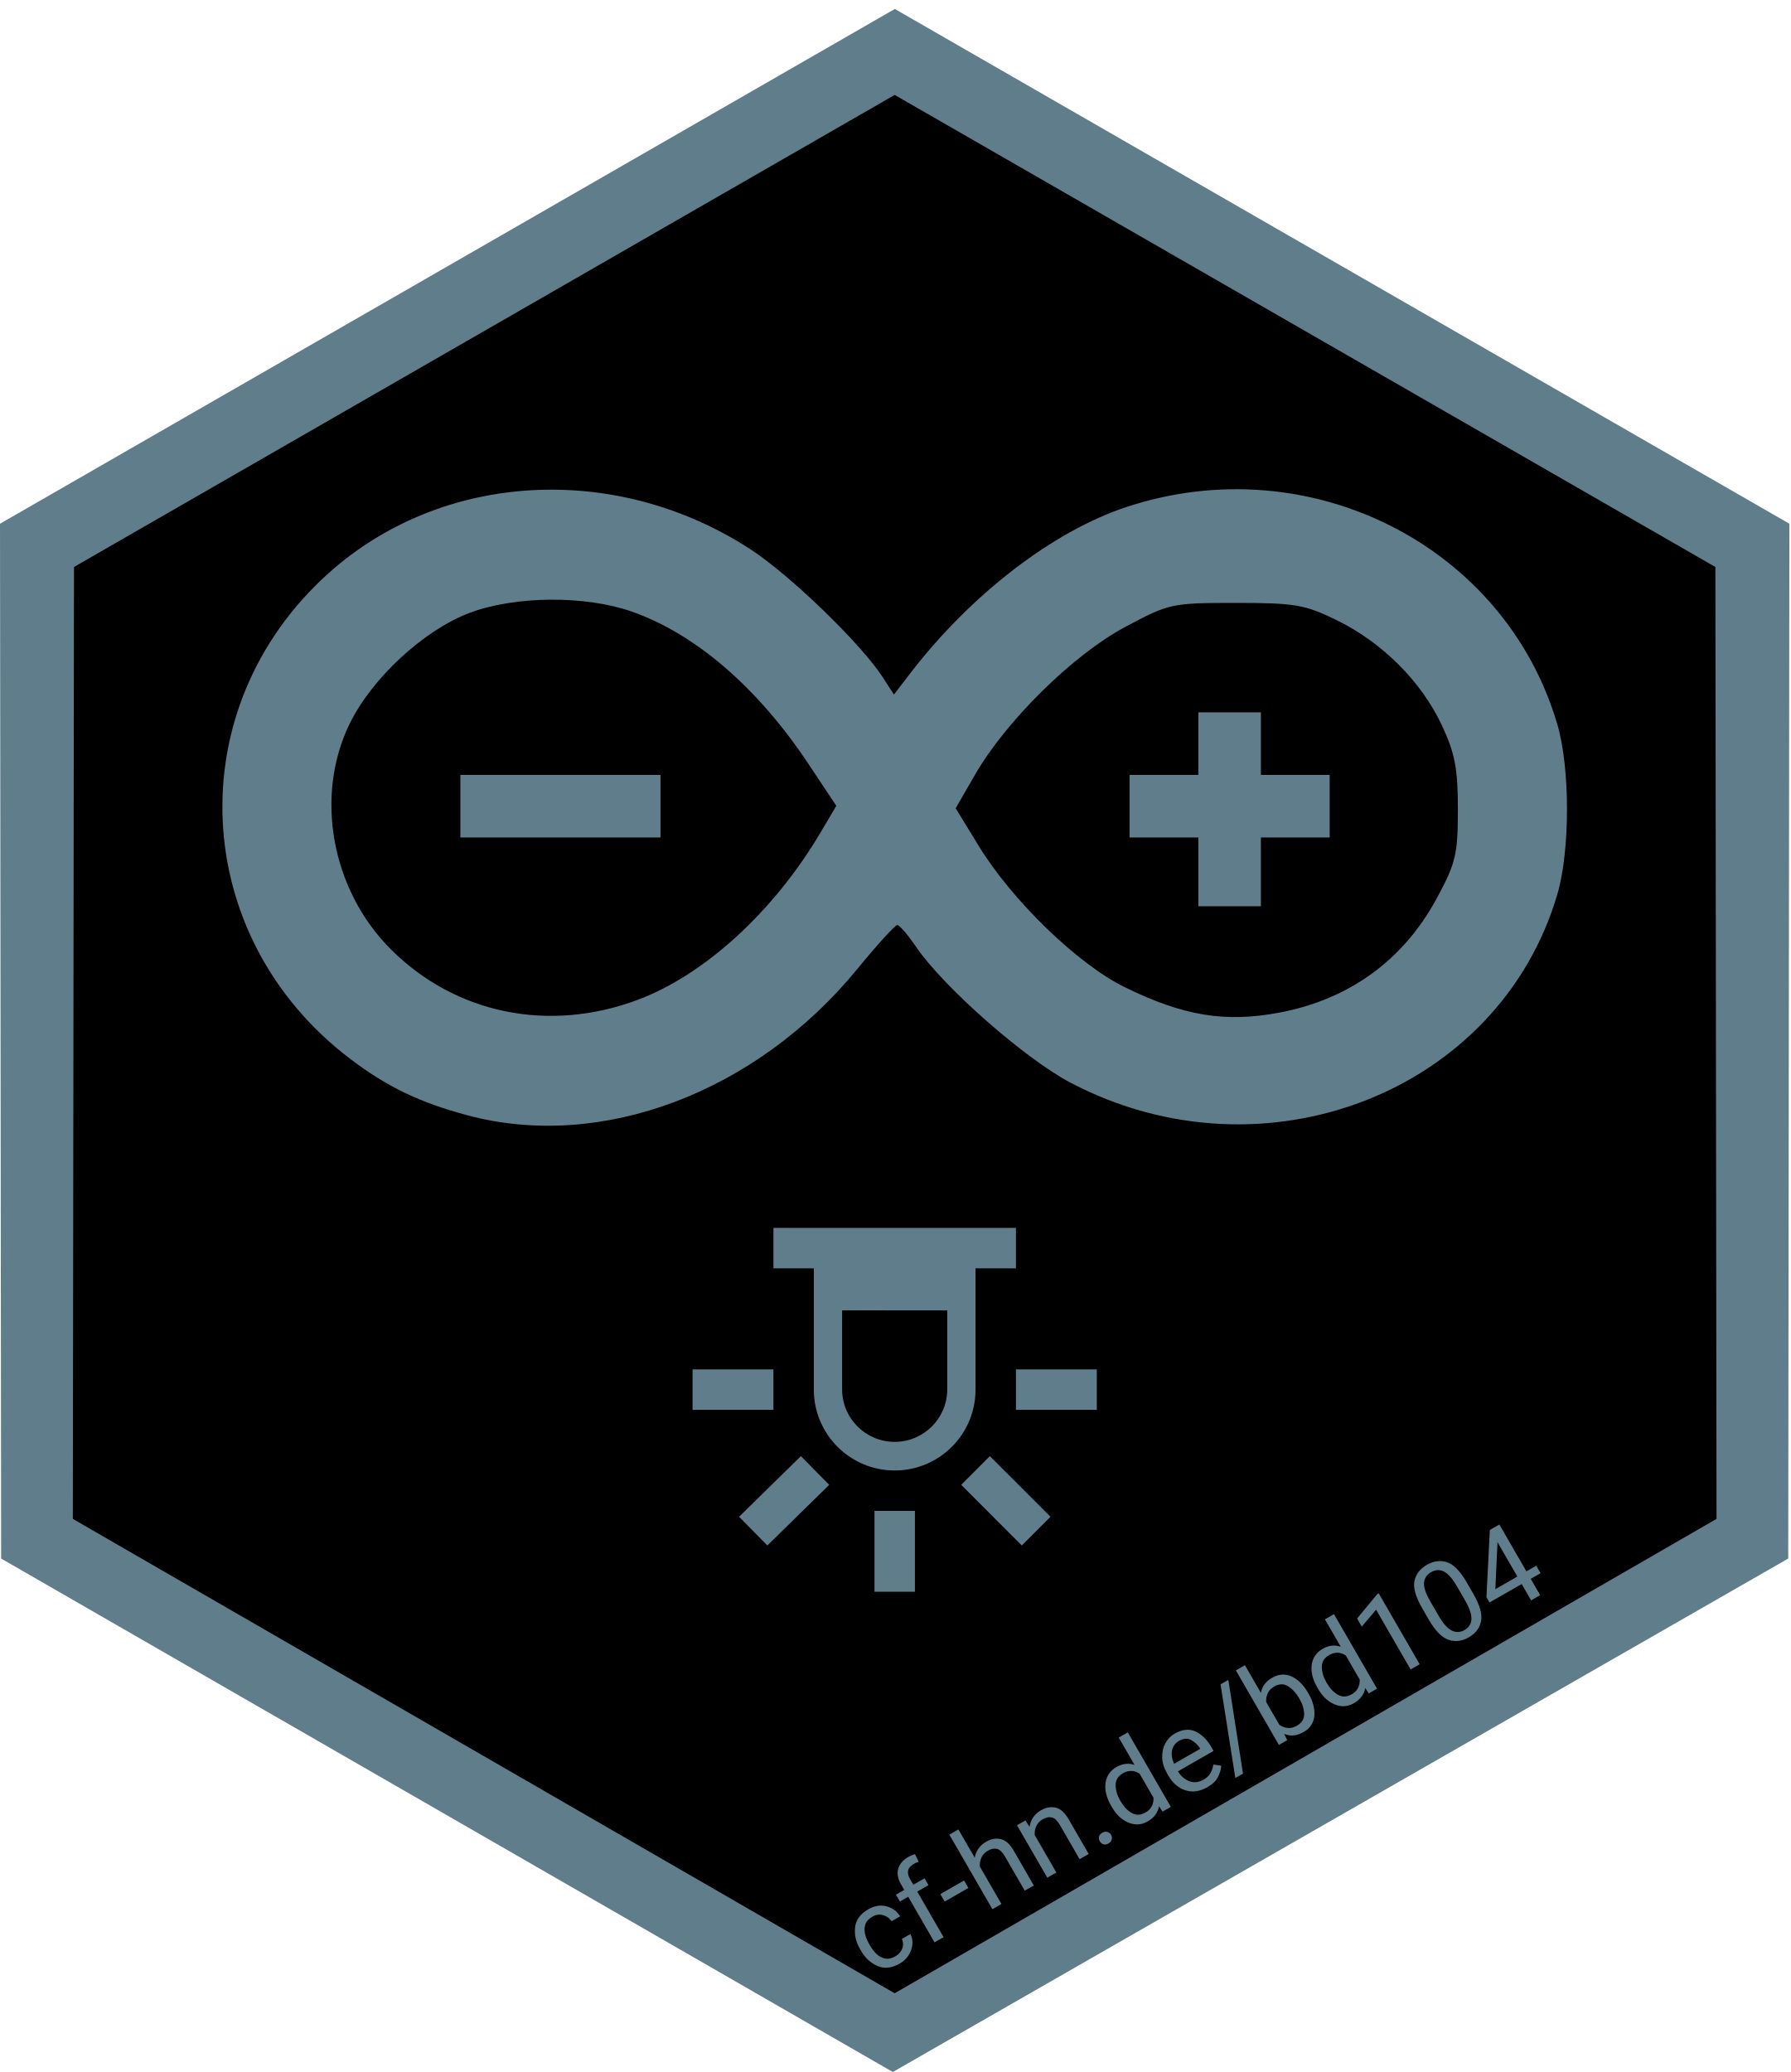
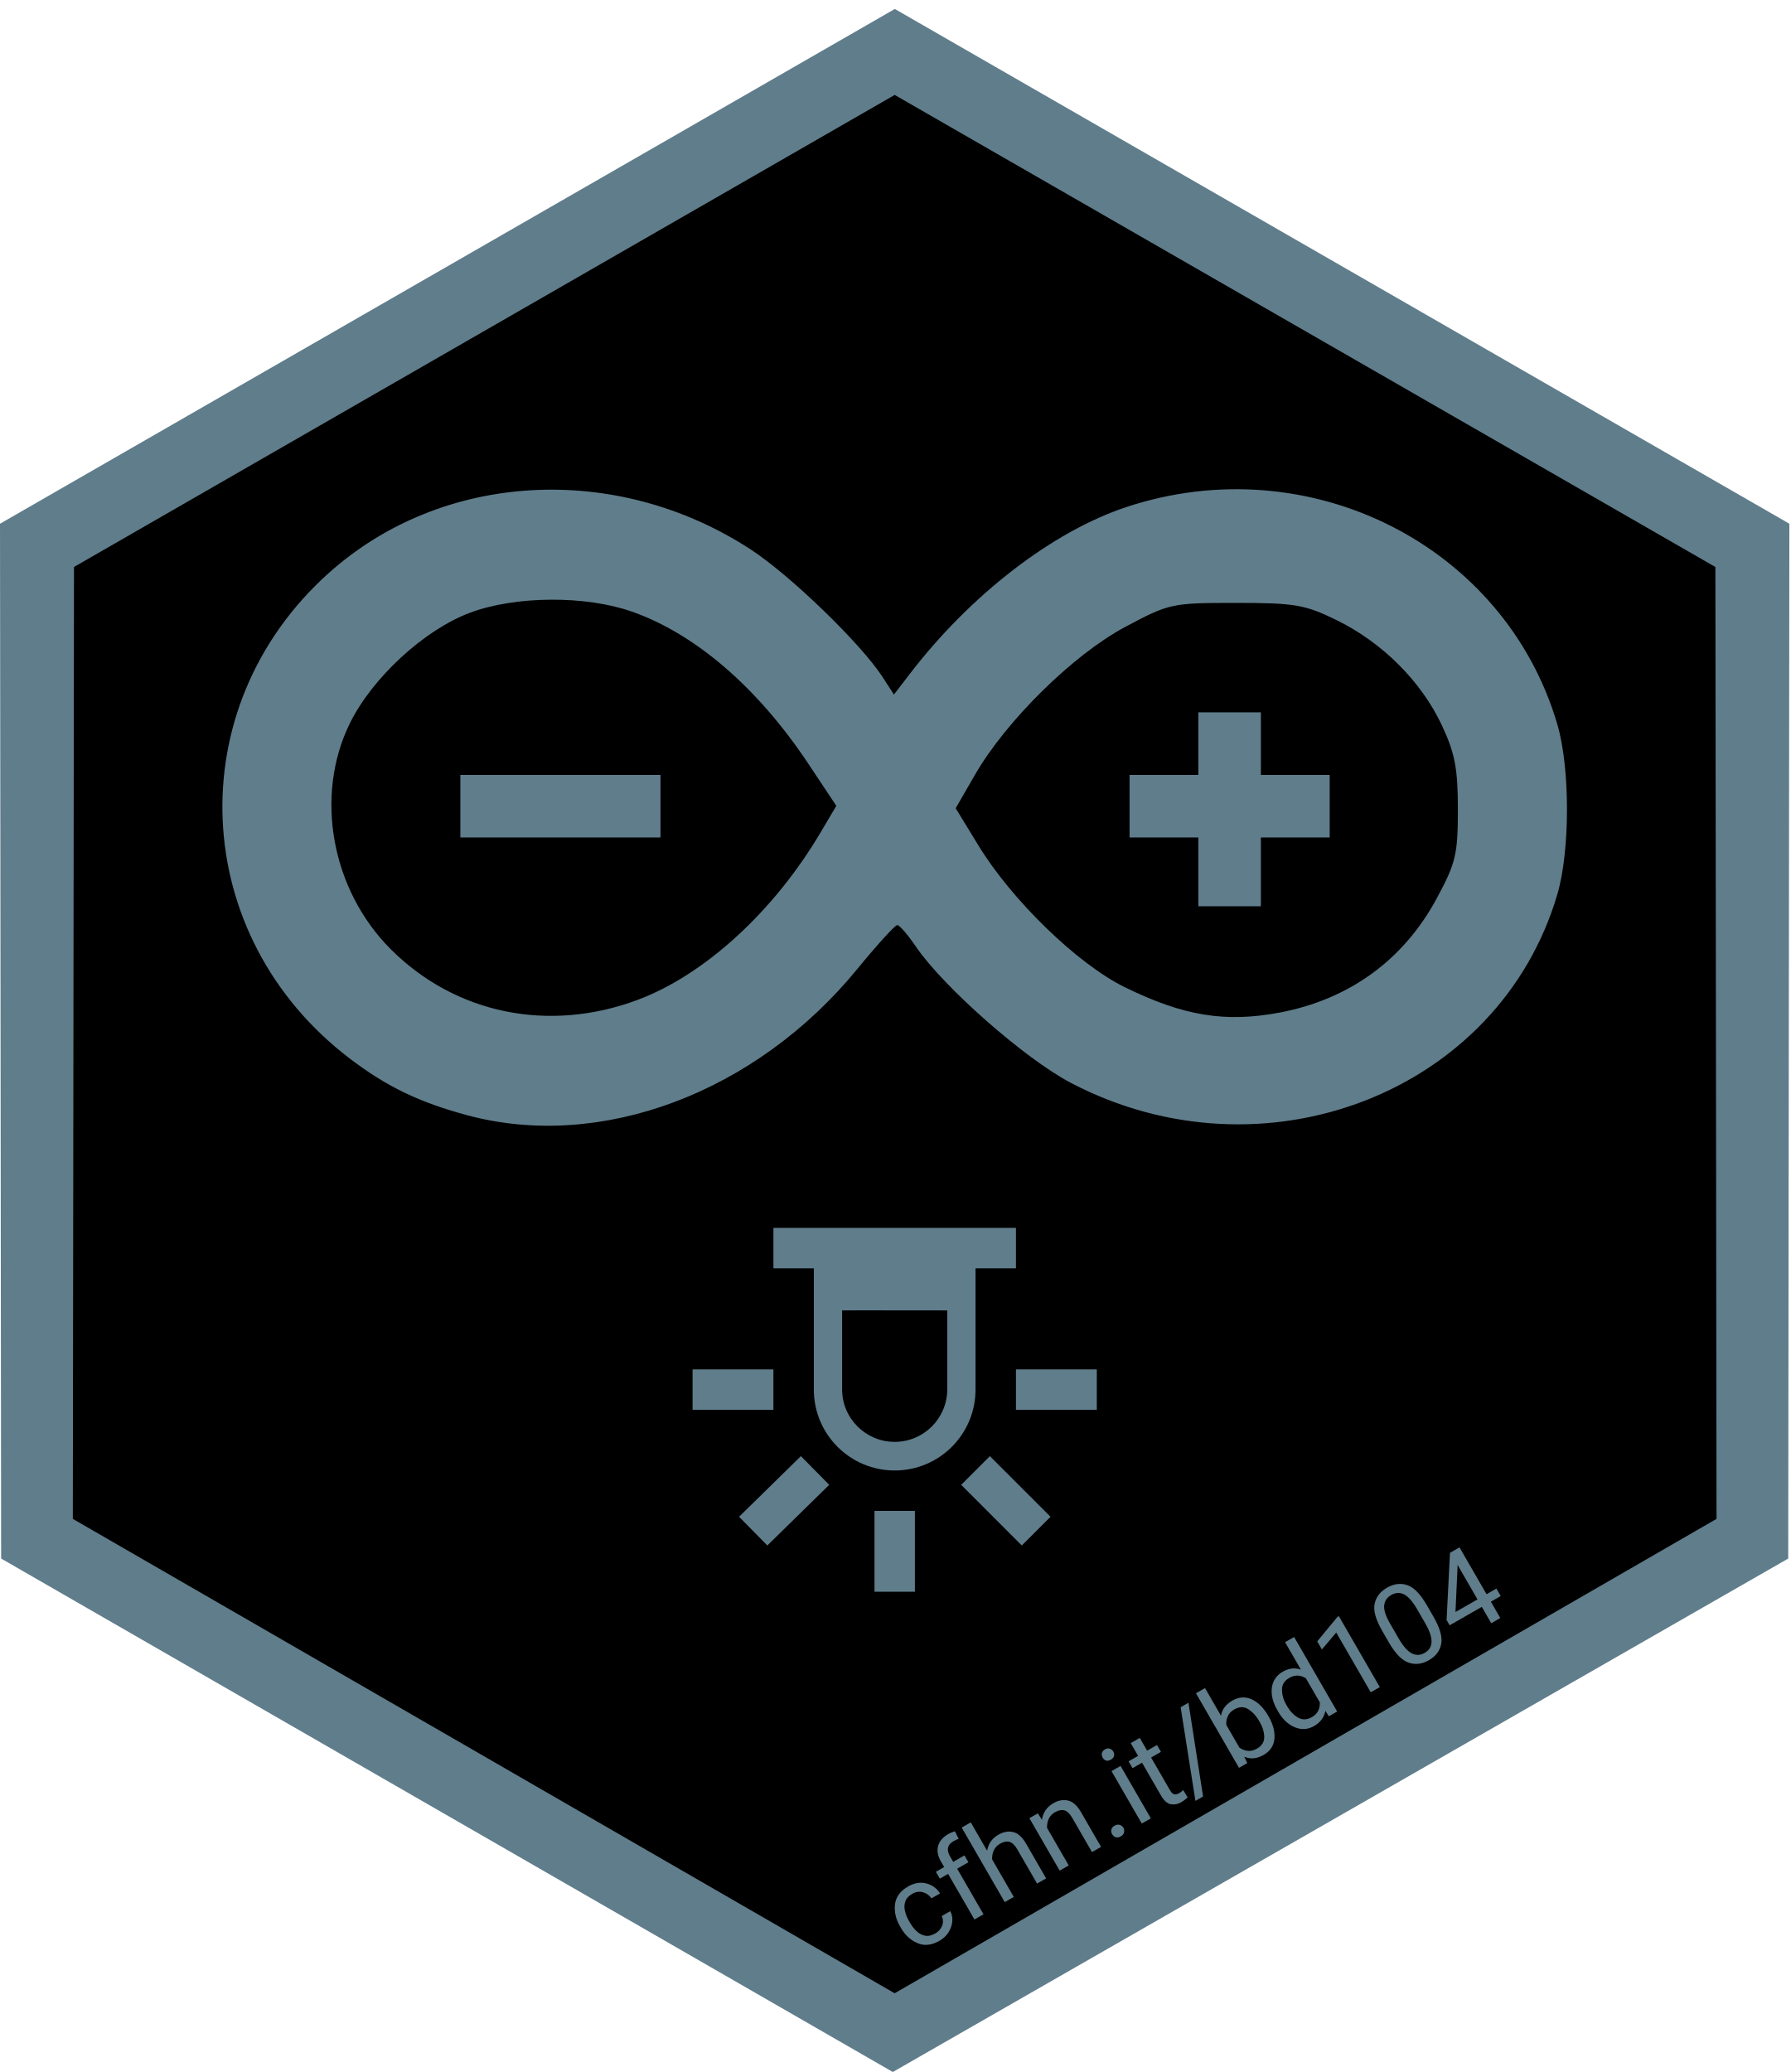
<svg xmlns="http://www.w3.org/2000/svg" width="4.39cm" height="5.08cm" viewBox="0 0 155.551 180" id="svg4532" version="1.1">
  <defs id="defs4534" />
  <g id="layer1" transform="translate(0,-872.3623)">
    <path d="m 77.308,876.88 c 0,0 -74.676,42.947 -74.876,42.947 0.201,0 1.004,83.888 0.803,83.888 0.201,0 74.876,44.954 74.676,44.954 0.201,0 74.073,-41.743 73.873,-41.743 0.201,0 1.405,-86.698 1.204,-86.698 0.201,0 -75.679,-43.349 -75.679,-43.349 z" id="svg_2-25" style="fill:#000000;stroke:#000000;stroke-width:0.602;stroke-miterlimit:4;stroke-dasharray:none" />
-     <g id="svgg-2" style="stroke-width:1.501;stroke-miterlimit:4;stroke-dasharray:none;fill:#607d8b;fill-opacity:1" transform="matrix(0.4014817,0,0,0.4013776,-1.366633,865.6385)">
-       <path style="fill:#607d8b;fill-rule:evenodd;stroke-width:1.501;stroke-miterlimit:4;stroke-dasharray:none;fill-opacity:1" d="M 194.898,0.584 1.273,111.996 1.52,335.969 c 192.945,111.129 0,0 192.945,111.129 193.754,-111.129 0,0 193.754,-111.129 l 0.246,-223.973 z m -0.029,18.604 177.586,102.172 0.248,206.025 c -177.84,102.672 0,0 -177.84,102.672 L 17.033,327.385 l 0.25,-206.029 z" transform="translate(2.130536,18.10956)" id="path5-11" />
+     <g id="svgg-2" style="fill:#607d8b;fill-opacity:1;stroke-width:1.501;stroke-miterlimit:4;stroke-dasharray:none" transform="matrix(0.4014817,0,0,0.4013776,-1.366633,865.6385)">
+       <path style="fill:#607d8b;fill-opacity:1;fill-rule:evenodd;stroke-width:1.501;stroke-miterlimit:4;stroke-dasharray:none" d="M 194.898,0.584 1.273,111.996 1.52,335.969 c 192.945,111.129 0,0 192.945,111.129 193.754,-111.129 0,0 193.754,-111.129 l 0.246,-223.973 z m -0.029,18.604 177.586,102.172 0.248,206.025 c -177.84,102.672 0,0 -177.84,102.672 L 17.033,327.385 l 0.25,-206.029 z" transform="translate(2.130536,18.10956)" id="path5-11" />
    </g>
    <text xml:space="preserve" style="font-style:normal;font-variant:normal;font-weight:normal;font-stretch:normal;line-height:0%;font-family:sans-serif;-inkscape-font-specification:'sans-serif, Normal';text-align:center;letter-spacing:0px;word-spacing:0px;writing-mode:lr-tb;text-anchor:middle;fill:#8bc34a;fill-opacity:1;stroke:none;stroke-width:1.501;stroke-linecap:butt;stroke-linejoin:miter;stroke-miterlimit:4;stroke-dasharray:none;stroke-opacity:1" x="-414.407" y="944.469" id="text4514" transform="matrix(0.8683635,-0.4978016,0.4996422,0.8651646,0,0)">
-       <tspan id="tspan4516" x="-414.407" y="944.469" style="font-style:normal;font-variant:normal;font-weight:normal;font-stretch:normal;font-size:9.975px;line-height:1.25;font-family:roboto;-inkscape-font-specification:roboto;fill:#607d8b;fill-opacity:1;stroke-width:1.501;stroke-miterlimit:4;stroke-dasharray:none">cf-hn.de/bd104</tspan>
+       <tspan id="tspan4516" x="-414.407" y="944.469" style="font-style:normal;font-variant:normal;font-weight:normal;font-stretch:normal;font-size:9.975px;line-height:1.25;font-family:roboto;-inkscape-font-specification:roboto;fill:#607d8b;fill-opacity:1;stroke-width:1.501;stroke-miterlimit:4;stroke-dasharray:none">cfhn.it/bd104</tspan>
    </text>
    <text xml:space="preserve" style="font-style:normal;font-variant:normal;font-weight:normal;font-stretch:normal;line-height:0%;font-family:sans-serif;-inkscape-font-specification:'sans-serif, Normal';text-align:center;letter-spacing:0px;word-spacing:0px;writing-mode:lr-tb;text-anchor:middle;fill:#000000;fill-opacity:1;stroke:none;stroke-width:1px;stroke-linecap:butt;stroke-linejoin:miter;stroke-opacity:1" x="51.264" y="952.682" id="text5699">
-       <tspan id="tspan5701" x="54.05" y="952.682" style="font-size:17.5px;line-height:1.25"> </tspan>
+       <tspan id="tspan5701" x="54.34" y="952.682" style="font-size:17.5px;line-height:1.25"> </tspan>
    </text>
    <g id="g4620" transform="translate(-6.975999,-6.289029)">
      <path id="path114" d="m 47.571,975.536 c -4.169,-1.121 -6.984,-2.477 -10.18,-4.904 -14,-10.629 -14.887,-30.495 -1.884,-42.174 9.854,-8.851 24.972,-9.707 36.683,-2.077 3.423,2.23 9.567,8.171 11.45,11.072 l 0.997,1.536 1.387,-1.807 c 5.275,-6.874 12.409,-12.368 18.809,-14.484 15.88,-5.251 32.865,3.319 37.438,18.888 1.113,3.79 1.114,10.951 0.001,14.744 -5.057,17.238 -25.516,25.169 -42.273,16.389 -3.967,-2.079 -11.052,-8.308 -13.444,-11.819 -0.705,-1.036 -1.438,-1.885 -1.628,-1.887 -0.19,-0.002 -1.746,1.708 -3.458,3.8 -8.824,10.786 -22.298,15.843 -33.898,12.723 z m 14.809,-10.027 c 5.81,-2.174 11.819,-7.673 15.876,-14.53 l 1.375,-2.324 -2.429,-3.652 c -4.4,-6.616 -9.806,-11.278 -15.323,-13.217 -4.04,-1.42 -10.134,-1.379 -14.073,0.095 -3.983,1.49 -8.505,5.659 -10.45,9.635 -3.072,6.28 -1.588,14.442 3.562,19.592 5.627,5.627 13.74,7.29 21.463,4.401 z M 46.969,948.686 v -2.717 h 8.693 8.693 v 2.717 2.717 h -8.693 -8.693 z m 71.179,17.929 c 6.038,-1.145 10.729,-4.546 13.618,-9.874 1.681,-3.1 1.863,-3.863 1.863,-7.784 -3.6e-4,-3.547 -0.26,-4.896 -1.41,-7.335 -1.784,-3.783 -5.152,-7.147 -9.096,-9.084 -2.772,-1.361 -3.643,-1.511 -8.782,-1.511 -5.582,0 -5.789,0.045 -9.634,2.099 -4.496,2.402 -10.314,8.13 -13.02,12.816 l -1.687,2.923 1.983,3.246 c 2.908,4.76 8.611,10.285 12.684,12.288 5.112,2.514 8.751,3.112 13.481,2.215 z m -7.067,-12.224 v -2.988 h -2.988 -2.988 v -2.717 -2.717 h 2.988 2.988 v -2.717 -2.717 h 2.717 2.717 v 2.717 2.717 h 2.988 2.988 v 2.717 2.717 h -2.988 -2.988 v 2.988 2.988 h -2.717 -2.717 z" style="fill:#607d8b;fill-opacity:1;stroke-width:0.543" />
      <path id="path921" d="m 74.166,985.324 v 3.512 h 3.512 v 10.536 c 2.6e-5,3.879 3.145,7.024 7.024,7.024 3.879,0 7.022,-3.145 7.022,-7.024 v -10.536 h 3.512 v -3.512 z m 5.967,7.167 c 1.002,-0.019 -5.96e-4,0 9.135,0 v 6.852 c -1.8e-5,2.523 -2.044,4.567 -4.567,4.567 -2.523,0 -4.568,-2.044 -4.568,-4.567 z m -12.991,5.125 v 3.512 h 7.024 v -3.512 z m 28.094,0 v 3.512 h 7.024 v -3.512 z m -18.682,7.533 -5.372,5.268 2.457,2.494 5.374,-5.268 z m 16.417,0 -2.492,2.494 5.266,5.268 2.494,-2.494 z m -10.025,4.759 v 7.024 h 3.512 v -7.024 z" style="fill:#607d8b;fill-opacity:1;stroke-width:1.756" />
    </g>
  </g>
</svg>
